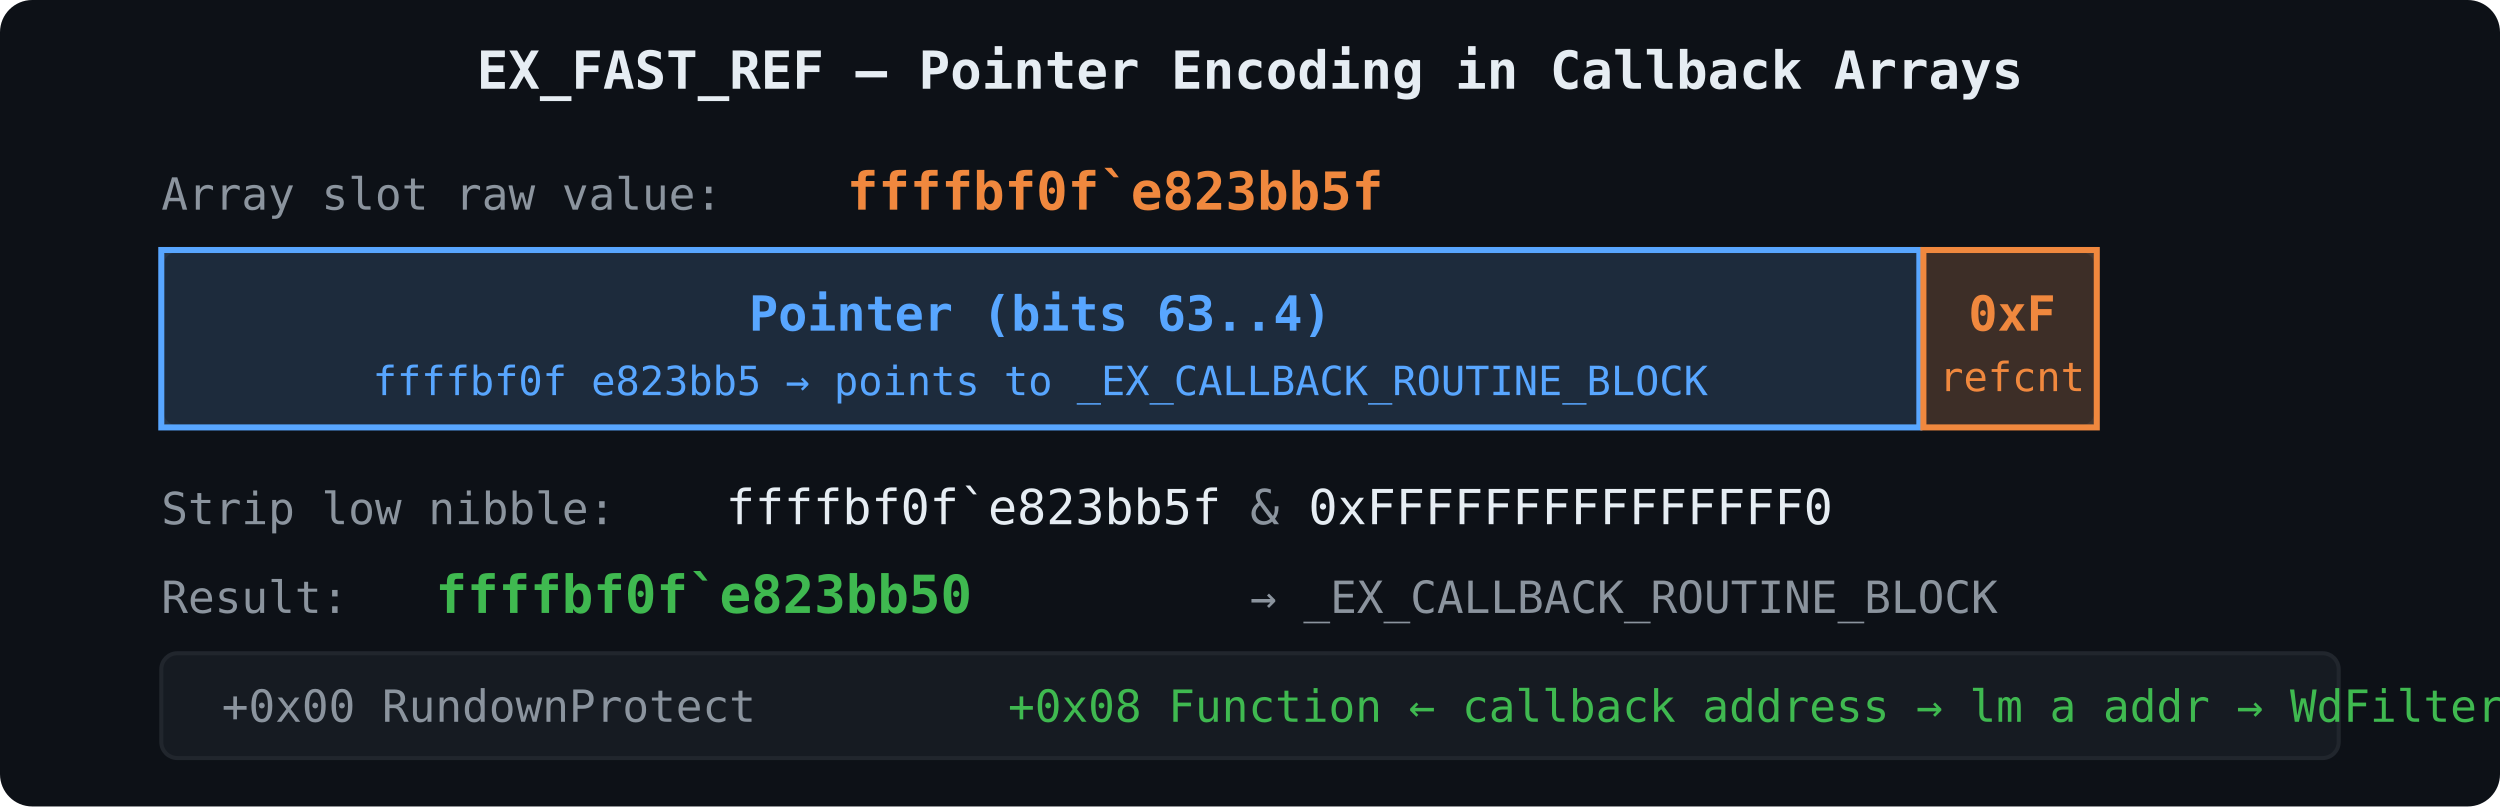
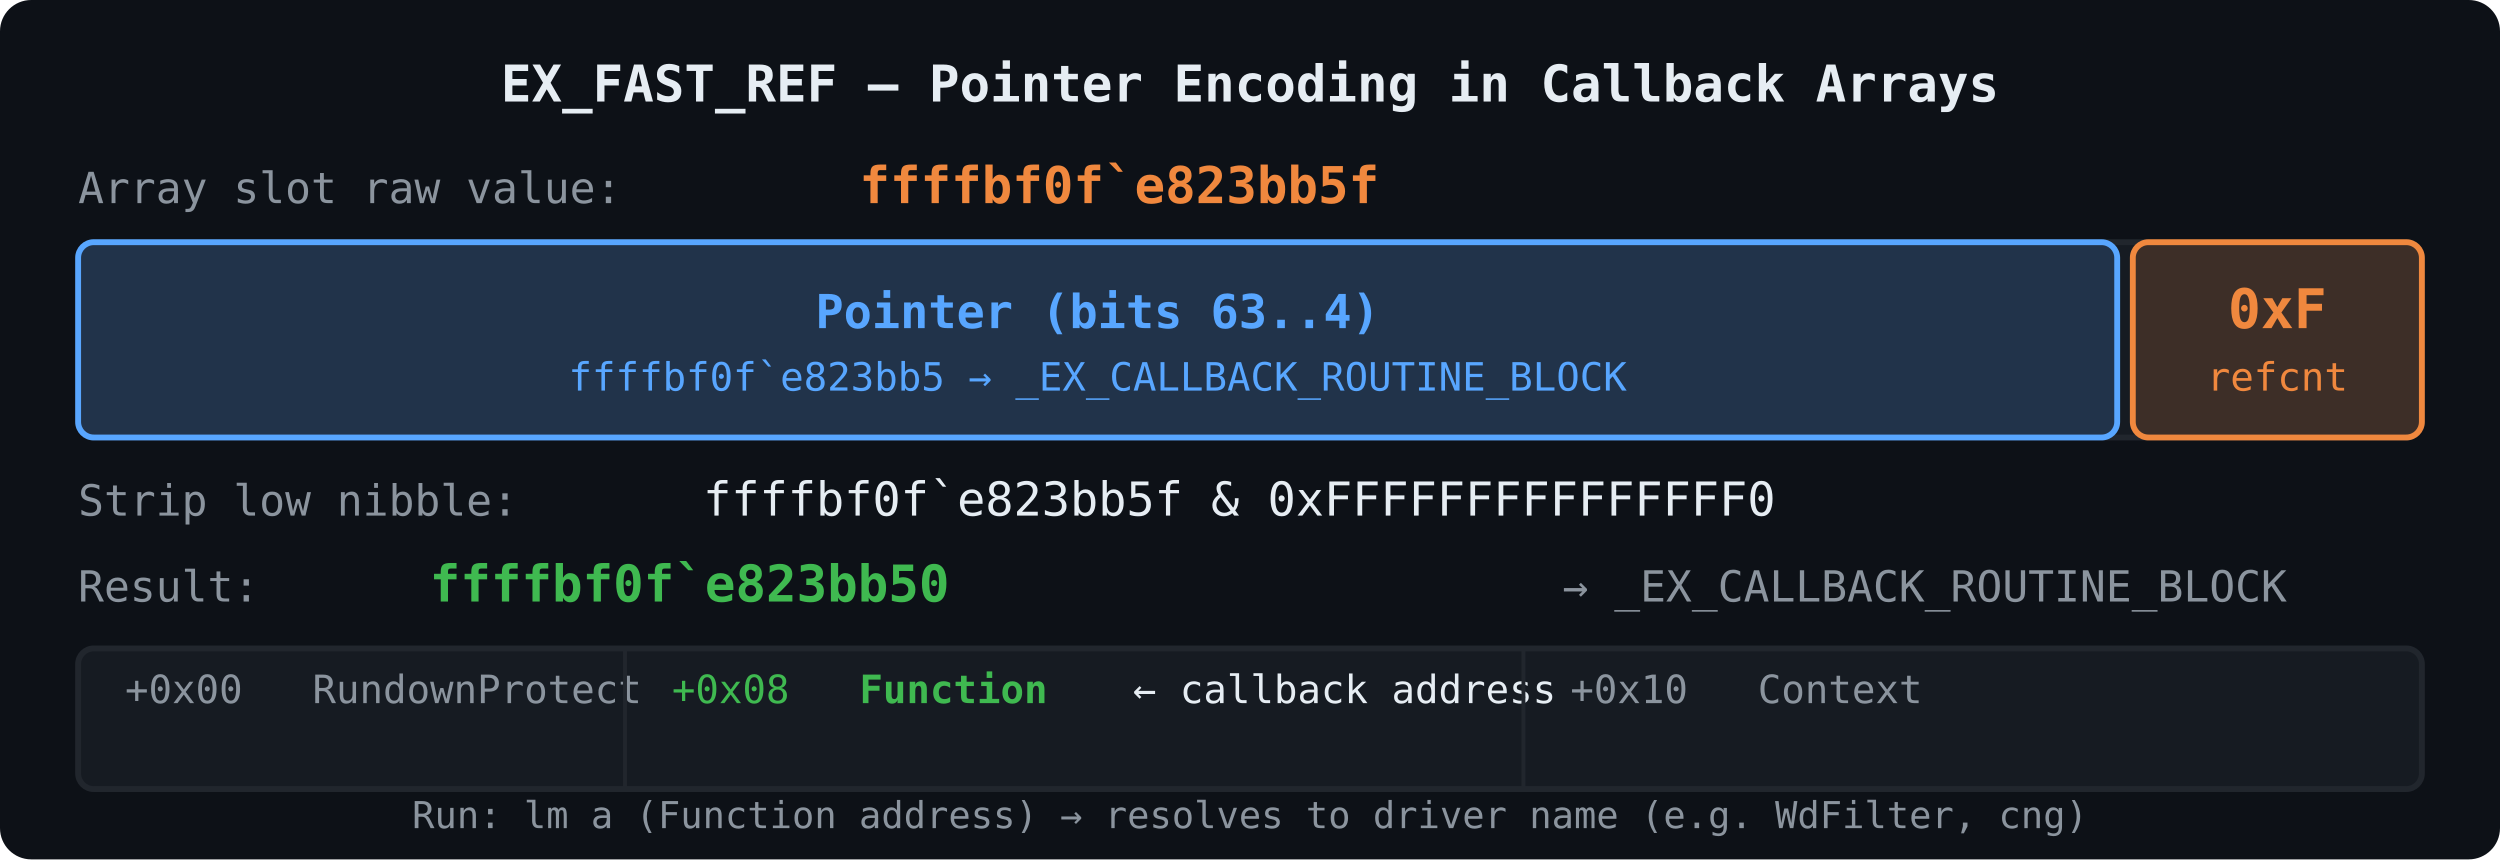
- <svg xmlns="http://www.w3.org/2000/svg" width="620" height="200" viewBox="0 0 620 200">
+ <svg xmlns="http://www.w3.org/2000/svg" width="640" height="220" viewBox="0 0 640 220">
+   <rect x="0" y="0" width="640" height="220" fill="#0d1117" stroke="none" stroke-width="0" rx="8" />
+   <text x="320" y="26" fill="#e6edf3" font-size="13" font-family="JetBrains Mono,Consolas,monospace" font-weight="bold" text-anchor="middle">EX_FAST_REF — Pointer Encoding in Callback Arrays</text>
  <defs>
    <marker id="ar2" viewBox="0 0 10 10" refX="9" refY="5" markerWidth="6" markerHeight="6" orient="auto">
      <path d="M0,0 L10,5 L0,10 z" fill="#8b949e" />
    </marker>
  </defs>
-   <rect width="620" height="200" fill="#0d1117" rx="8" />
-   <text x="310" y="22" fill="#e6edf3" font-family="JetBrains Mono,Consolas,monospace" font-size="13" font-weight="bold" text-anchor="middle">EX_FAST_REF — Pointer Encoding in Callback Arrays</text>
-   <text x="40" y="52" fill="#8b949e" font-family="JetBrains Mono,Consolas,monospace" font-size="11">Array slot raw value:</text>
-   <text x="210" y="52" fill="#f0883e" font-family="JetBrains Mono,Consolas,monospace" font-size="13" font-weight="bold">ffffbf0f`e823bb5f</text>
-   <rect x="40" y="62" width="480" height="44" fill="#161b22" stroke="#21262d" rx="4" />
-   <rect x="40" y="62" width="436" height="44" fill="rgba(88,166,255,0.12)" stroke="#58a6ff" stroke-width="1.5" rx="4 0 0 4" />
-   <text x="258" y="82" fill="#58a6ff" font-family="JetBrains Mono,Consolas,monospace" font-size="12" font-weight="bold" text-anchor="middle">Pointer  (bits 63..4)</text>
-   <text x="258" y="98" fill="#58a6ff" font-family="JetBrains Mono,Consolas,monospace" font-size="10" text-anchor="middle">ffffbf0f e823bb5 → points to _EX_CALLBACK_ROUTINE_BLOCK</text>
-   <rect x="477" y="62" width="43" height="44" fill="rgba(240,136,62,0.18)" stroke="#f0883e" stroke-width="1.5" rx="0 4 4 0" />
-   <text x="499" y="82" fill="#f0883e" font-family="JetBrains Mono,Consolas,monospace" font-size="12" font-weight="bold" text-anchor="middle">0xF</text>
-   <text x="499" y="97" fill="#f0883e" font-family="JetBrains Mono,Consolas,monospace" font-size="10" text-anchor="middle">refcnt</text>
-   <text x="40" y="130" fill="#8b949e" font-family="JetBrains Mono,Consolas,monospace" font-size="11">Strip low nibble:</text>
-   <text x="180" y="130" fill="#e6edf3" font-family="JetBrains Mono,Consolas,monospace" font-size="12">ffffbf0f`e823bb5f  <tspan fill="#8b949e">&amp;</tspan>  0xFFFFFFFFFFFFFFF0</text>
-   <text x="40" y="152" fill="#8b949e" font-family="JetBrains Mono,Consolas,monospace" font-size="11">Result:</text>
-   <text x="108" y="152" fill="#3fb950" font-family="JetBrains Mono,Consolas,monospace" font-size="13" font-weight="bold">ffffbf0f`e823bb50</text>
-   <text x="310" y="152" fill="#8b949e" font-family="JetBrains Mono,Consolas,monospace" font-size="11">→  _EX_CALLBACK_ROUTINE_BLOCK</text>
-   <rect x="40" y="162" width="540" height="26" fill="#161b22" stroke="#21262d" rx="4" />
-   <text x="55" y="179" fill="#8b949e" font-family="JetBrains Mono,Consolas,monospace" font-size="11">+0x00  RundownProtect</text>
-   <text x="250" y="179" fill="#3fb950" font-family="JetBrains Mono,Consolas,monospace" font-size="11">+0x08  Function  ← callback address  →  lm a addr  →  WdFilter</text>
+   <text x="20" y="52" fill="#8b949e" font-size="11" font-family="JetBrains Mono,Consolas,monospace">Array slot raw value:</text>
+   <text x="220" y="52" fill="#f0883e" font-size="13" font-family="JetBrains Mono,Consolas,monospace" font-weight="bold">ffffbf0f`e823bb5f</text>
+   <rect x="20" y="62" width="600" height="50" fill="#161b22" stroke="#21262d" stroke-width="1.5" rx="4" />
+   <rect x="20" y="62" width="522" height="50" fill="rgba(88,166,255,0.18)" stroke="#58a6ff" stroke-width="1.5" rx="4" />
+   <text x="281" y="84" fill="#58a6ff" font-size="12" font-family="JetBrains Mono,Consolas,monospace" font-weight="bold" text-anchor="middle">Pointer  (bits 63..4)</text>
+   <text x="281" y="100" fill="#58a6ff" font-size="10" font-family="JetBrains Mono,Consolas,monospace" text-anchor="middle">ffffbf0f`e823bb5  →  _EX_CALLBACK_ROUTINE_BLOCK</text>
+   <rect x="546" y="62" width="74" height="50" fill="rgba(240,136,62,0.18)" stroke="#f0883e" stroke-width="1.5" rx="4" />
+   <text x="583" y="84" fill="#f0883e" font-size="14" font-family="JetBrains Mono,Consolas,monospace" font-weight="bold" text-anchor="middle">0xF</text>
+   <text x="583" y="100" fill="#f0883e" font-size="10" font-family="JetBrains Mono,Consolas,monospace" text-anchor="middle">refcnt</text>
+   <text x="20" y="132" fill="#8b949e" font-size="11" font-family="JetBrains Mono,Consolas,monospace">Strip low nibble:</text>
+   <text x="180" y="132" fill="#e6edf3" font-size="12" font-family="JetBrains Mono,Consolas,monospace">ffffbf0f`e823bb5f  &amp;  0xFFFFFFFFFFFFFFF0</text>
+   <text x="20" y="154" fill="#8b949e" font-size="11" font-family="JetBrains Mono,Consolas,monospace">Result:</text>
+   <text x="110" y="154" fill="#3fb950" font-size="13" font-family="JetBrains Mono,Consolas,monospace" font-weight="bold">ffffbf0f`e823bb50</text>
+   <text x="400" y="154" fill="#8b949e" font-size="11" font-family="JetBrains Mono,Consolas,monospace">→  _EX_CALLBACK_ROUTINE_BLOCK</text>
+   <rect x="20" y="166" width="600" height="36" fill="#161b22" stroke="#21262d" stroke-width="1.5" rx="4" />
+   <text x="32" y="180" fill="#8b949e" font-size="10" font-family="JetBrains Mono,Consolas,monospace">+0x00</text>
+   <text x="80" y="180" fill="#8b949e" font-size="10" font-family="JetBrains Mono,Consolas,monospace">RundownProtect</text>
+   <line x1="160" y1="166" x2="160" y2="202" stroke="#21262d" stroke-width="1" />
+   <text x="172" y="180" fill="#3fb950" font-size="10" font-family="JetBrains Mono,Consolas,monospace">+0x08</text>
+   <text x="220" y="180" fill="#3fb950" font-size="10" font-family="JetBrains Mono,Consolas,monospace" font-weight="bold">Function</text>
+   <text x="290" y="180" fill="#e6edf3" font-size="10" font-family="JetBrains Mono,Consolas,monospace">← callback address</text>
+   <line x1="390" y1="166" x2="390" y2="202" stroke="#21262d" stroke-width="1" />
+   <text x="402" y="180" fill="#8b949e" font-size="10" font-family="JetBrains Mono,Consolas,monospace">+0x10</text>
+   <text x="450" y="180" fill="#8b949e" font-size="10" font-family="JetBrains Mono,Consolas,monospace">Context</text>
+   <text x="320" y="212" fill="#8b949e" font-size="9.5" font-family="JetBrains Mono,Consolas,monospace" text-anchor="middle">Run:  lm a  (Function address)  →  resolves to driver name (e.g. WdFilter, cng)</text>
</svg>
